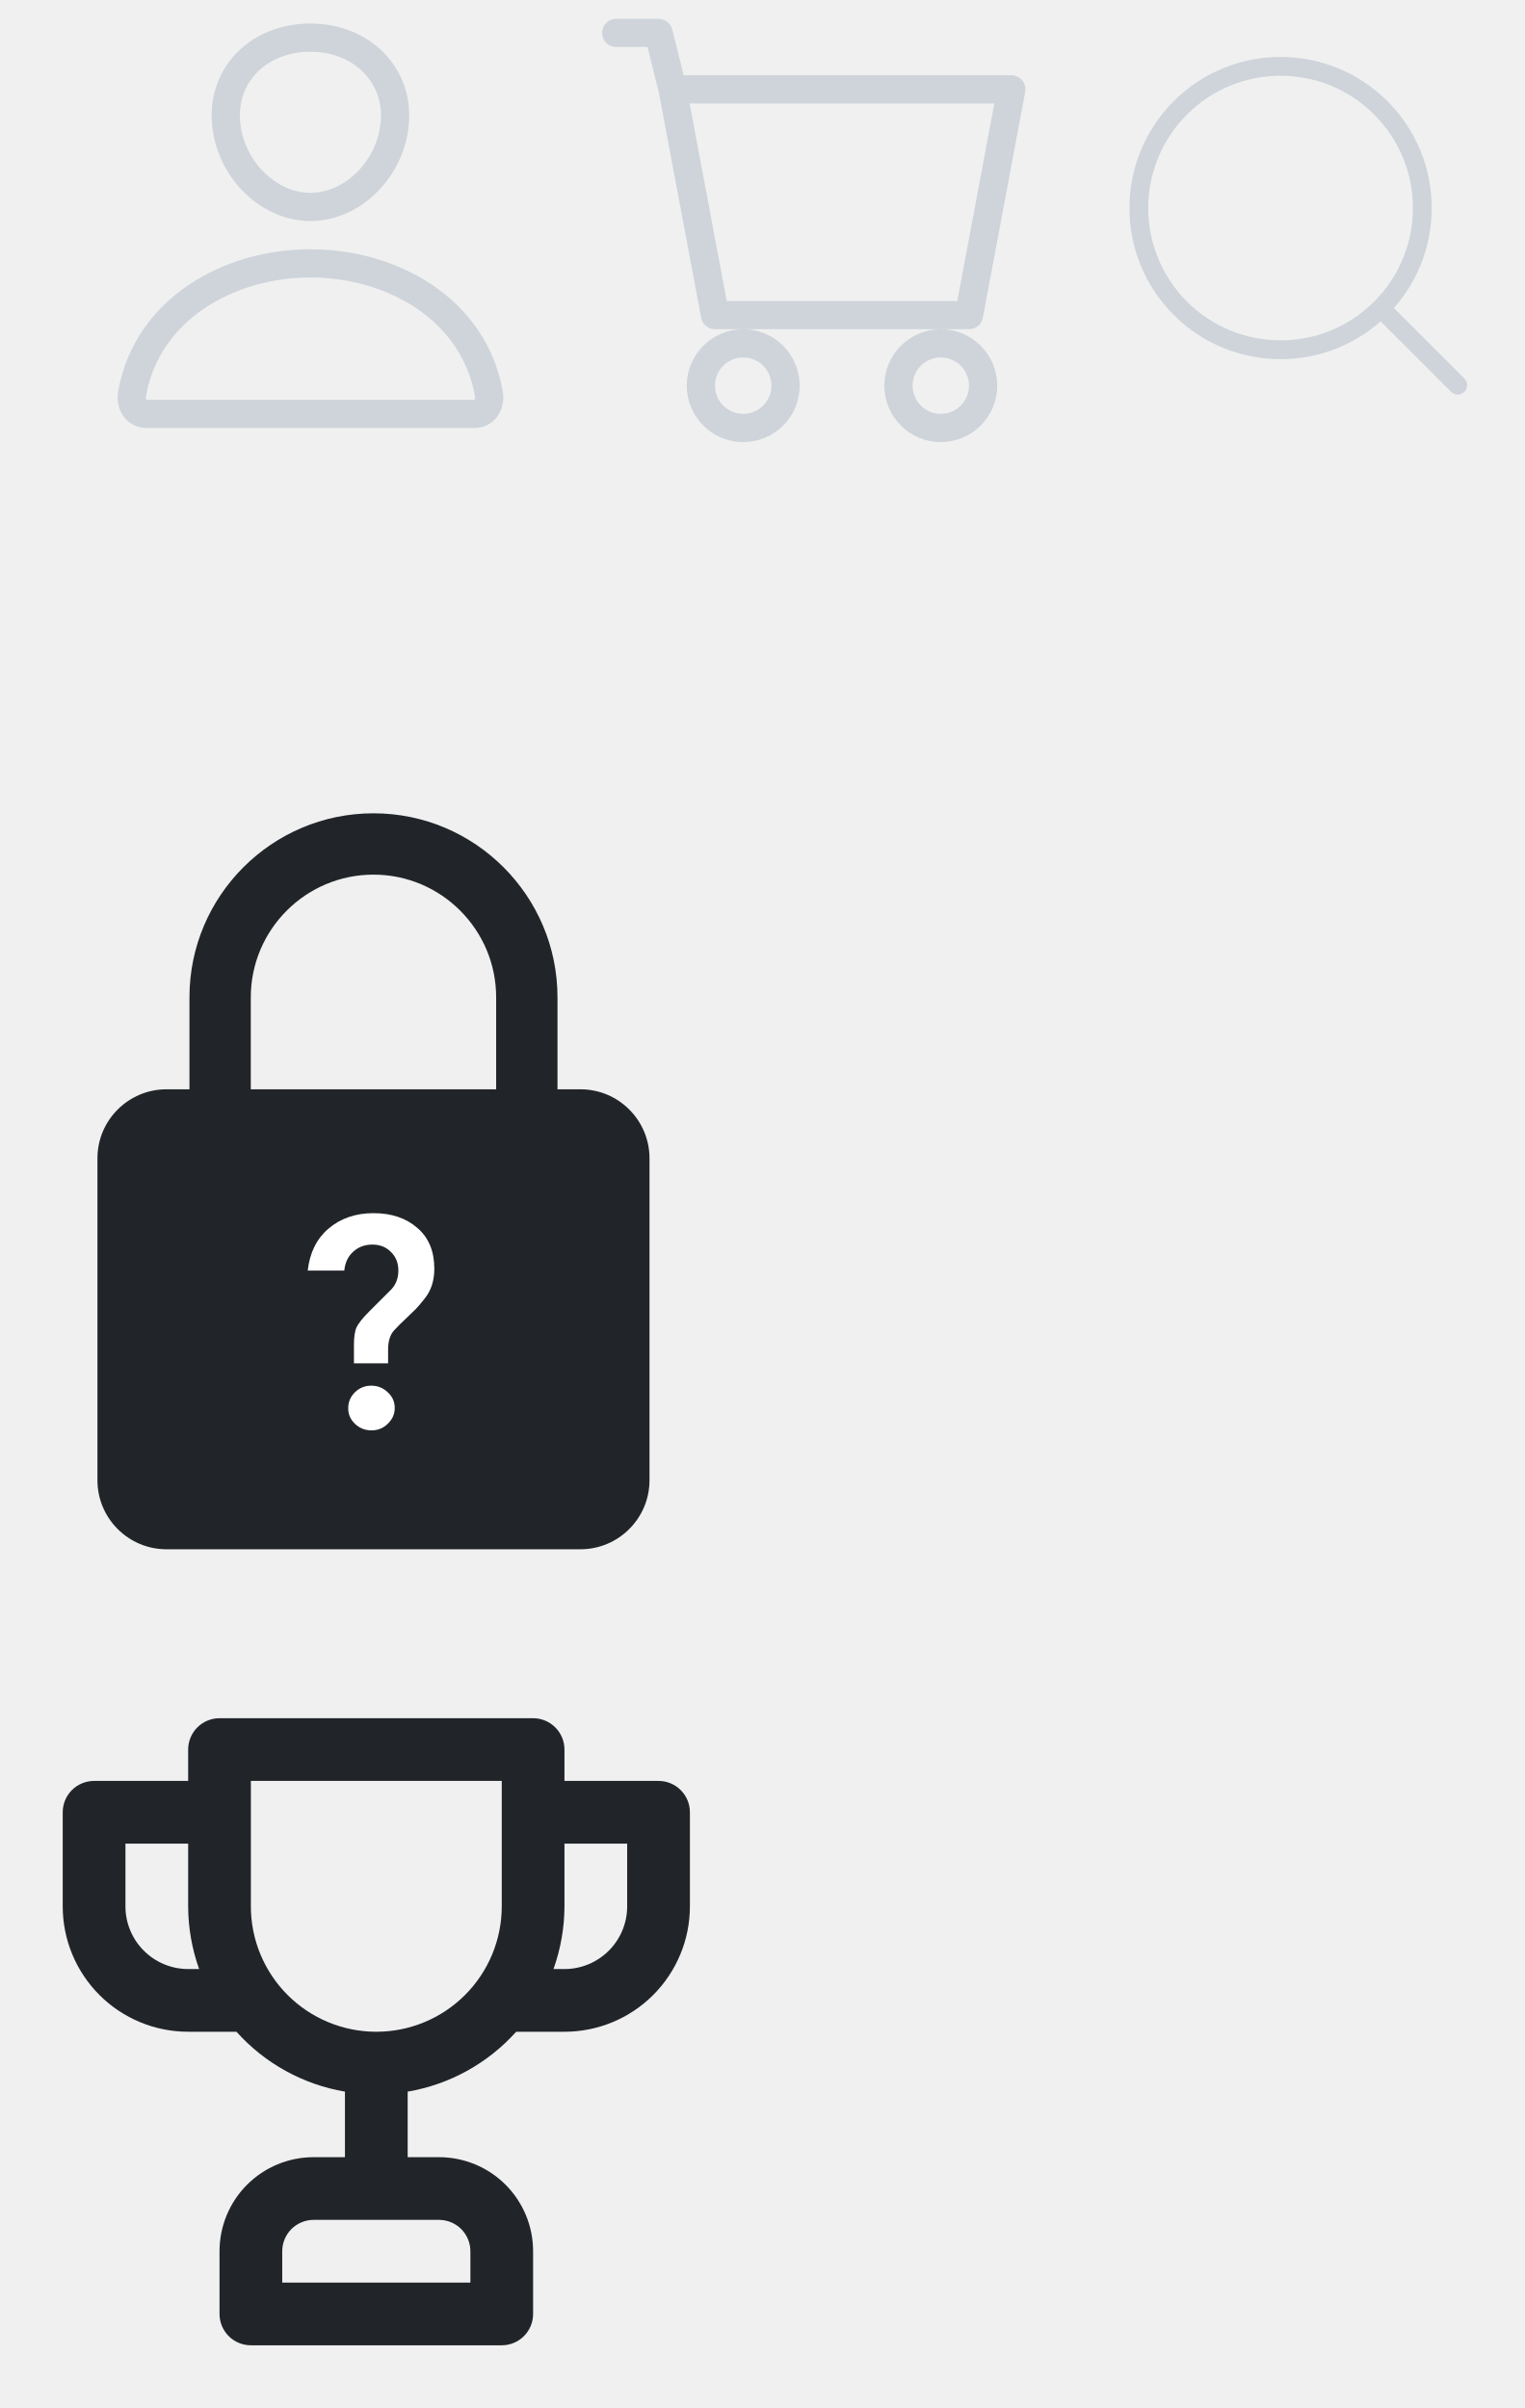
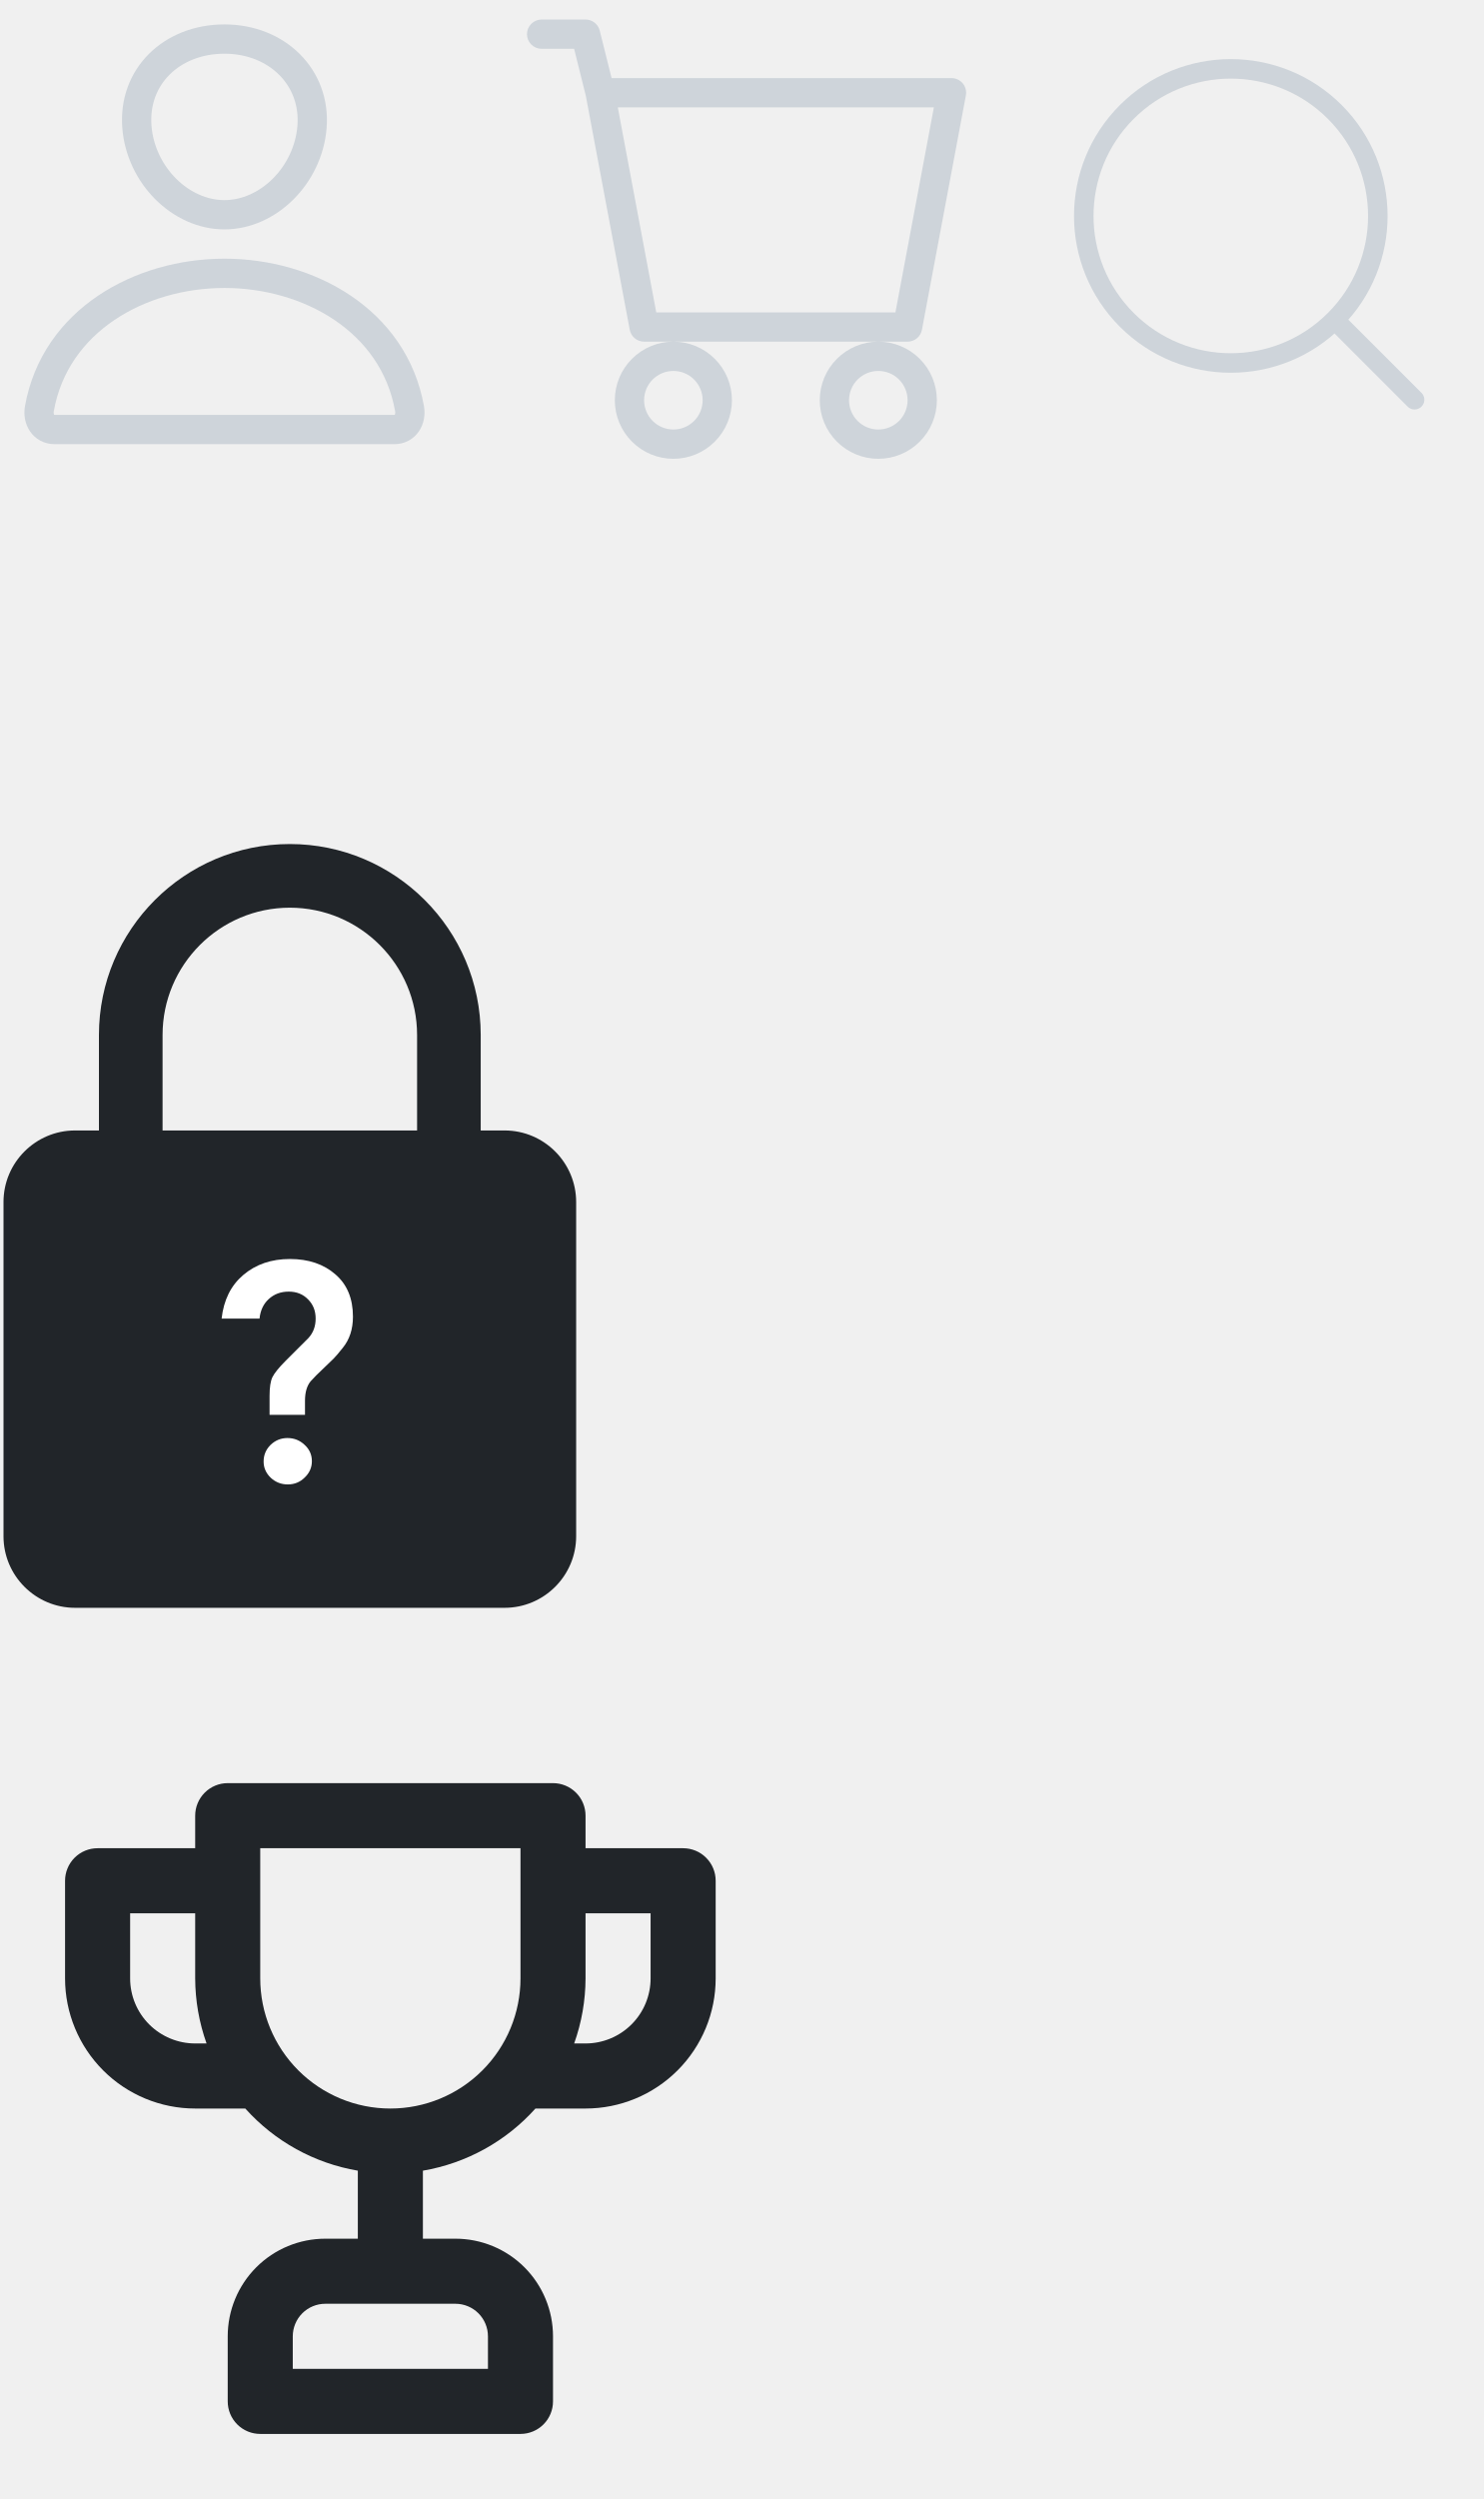
- <svg xmlns="http://www.w3.org/2000/svg" width="81" height="128" viewBox="0 0 81 128" fill="none">
-   <path d="M20.986 6.5C20.786 8.978 18.743 11 16.5 11C14.257 11 12.211 8.979 12.014 6.5C11.81 3.922 13.798 2 16.5 2C19.202 2 21.189 3.969 20.986 6.5Z" stroke="#CED4DA" stroke-width="1.5" stroke-linecap="round" stroke-linejoin="round" />
-   <path d="M16.5 14C12.195 14 7.826 16.4 7.018 20.93C6.92 21.476 7.226 22 7.792 22H25.208C25.774 22 26.079 21.476 25.982 20.93C25.173 16.4 20.804 14 16.5 14Z" stroke="#CED4DA" stroke-width="1.5" stroke-miterlimit="10" />
-   <path d="M32 1.75C32 1.551 32.079 1.36 32.22 1.22C32.36 1.079 32.551 1 32.75 1H35C35.167 1 35.33 1.056 35.462 1.159C35.593 1.262 35.687 1.406 35.727 1.569L36.335 4H53.75C53.86 4 53.969 4.024 54.069 4.071C54.168 4.118 54.256 4.186 54.327 4.271C54.397 4.356 54.448 4.455 54.475 4.562C54.503 4.668 54.507 4.78 54.486 4.888L52.236 16.888C52.204 17.06 52.113 17.215 51.979 17.327C51.844 17.439 51.675 17.5 51.5 17.5H38C37.825 17.5 37.656 17.439 37.521 17.327C37.387 17.215 37.296 17.06 37.264 16.888L35.015 4.91L34.415 2.5H32.75C32.551 2.5 32.36 2.421 32.22 2.28C32.079 2.14 32 1.949 32 1.75ZM36.653 5.5L38.623 16H50.877L52.847 5.5H36.653ZM39.5 17.5C38.704 17.5 37.941 17.816 37.379 18.379C36.816 18.941 36.5 19.704 36.5 20.5C36.5 21.296 36.816 22.059 37.379 22.621C37.941 23.184 38.704 23.5 39.5 23.5C40.296 23.5 41.059 23.184 41.621 22.621C42.184 22.059 42.5 21.296 42.5 20.5C42.5 19.704 42.184 18.941 41.621 18.379C41.059 17.816 40.296 17.5 39.5 17.5ZM50 17.5C49.204 17.5 48.441 17.816 47.879 18.379C47.316 18.941 47 19.704 47 20.5C47 21.296 47.316 22.059 47.879 22.621C48.441 23.184 49.204 23.5 50 23.5C50.796 23.5 51.559 23.184 52.121 22.621C52.684 22.059 53 21.296 53 20.5C53 19.704 52.684 18.941 52.121 18.379C51.559 17.816 50.796 17.5 50 17.5ZM39.5 19C39.898 19 40.279 19.158 40.561 19.439C40.842 19.721 41 20.102 41 20.5C41 20.898 40.842 21.279 40.561 21.561C40.279 21.842 39.898 22 39.5 22C39.102 22 38.721 21.842 38.439 21.561C38.158 21.279 38 20.898 38 20.5C38 20.102 38.158 19.721 38.439 19.439C38.721 19.158 39.102 19 39.5 19ZM50 19C50.398 19 50.779 19.158 51.061 19.439C51.342 19.721 51.5 20.102 51.5 20.5C51.5 20.898 51.342 21.279 51.061 21.561C50.779 21.842 50.398 22 50 22C49.602 22 49.221 21.842 48.939 21.561C48.658 21.279 48.5 20.898 48.5 20.5C48.5 20.102 48.658 19.721 48.939 19.439C49.221 19.158 49.602 19 50 19Z" fill="#CED4DA" />
+ <svg xmlns="http://www.w3.org/2000/svg" width="76" height="128" viewBox="0 0 76 128" fill="none">
+   <path d="M15.986 6.5C15.786 8.978 13.743 11 11.5 11C9.257 11 7.211 8.979 7.014 6.5C6.81 3.922 8.798 2 11.5 2C14.202 2 16.189 3.969 15.986 6.5Z" stroke="#CED4DA" stroke-width="1.5" stroke-linecap="round" stroke-linejoin="round" />
+   <path d="M11.5 14C7.195 14 2.826 16.4 2.018 20.93C1.92 21.476 2.226 22 2.792 22H20.208C20.774 22 21.079 21.476 20.982 20.93C20.173 16.4 15.804 14 11.5 14Z" stroke="#CED4DA" stroke-width="1.5" stroke-miterlimit="10" />
+   <path d="M27 1.75C27 1.551 27.079 1.36 27.22 1.22C27.36 1.079 27.551 1 27.75 1H30C30.167 1 30.33 1.056 30.462 1.159C30.593 1.262 30.687 1.406 30.727 1.569L31.335 4H48.75C48.86 4 48.969 4.024 49.069 4.071C49.168 4.118 49.256 4.186 49.327 4.271C49.397 4.356 49.448 4.455 49.475 4.562C49.503 4.668 49.507 4.78 49.486 4.888L47.236 16.888C47.204 17.06 47.113 17.215 46.979 17.327C46.844 17.439 46.675 17.5 46.5 17.5H33C32.825 17.5 32.656 17.439 32.521 17.327C32.387 17.215 32.296 17.06 32.264 16.888L30.015 4.91L29.415 2.5H27.75C27.551 2.5 27.36 2.421 27.22 2.28C27.079 2.14 27 1.949 27 1.75ZM31.653 5.5L33.623 16H45.877L47.847 5.5H31.653ZM34.5 17.5C33.704 17.5 32.941 17.816 32.379 18.379C31.816 18.941 31.5 19.704 31.5 20.5C31.5 21.296 31.816 22.059 32.379 22.621C32.941 23.184 33.704 23.5 34.5 23.5C35.296 23.5 36.059 23.184 36.621 22.621C37.184 22.059 37.5 21.296 37.5 20.5C37.5 19.704 37.184 18.941 36.621 18.379C36.059 17.816 35.296 17.5 34.5 17.5ZM45 17.5C44.204 17.5 43.441 17.816 42.879 18.379C42.316 18.941 42 19.704 42 20.5C42 21.296 42.316 22.059 42.879 22.621C43.441 23.184 44.204 23.5 45 23.5C45.796 23.5 46.559 23.184 47.121 22.621C47.684 22.059 48 21.296 48 20.5C48 19.704 47.684 18.941 47.121 18.379C46.559 17.816 45.796 17.5 45 17.5ZM34.5 19C34.898 19 35.279 19.158 35.561 19.439C35.842 19.721 36 20.102 36 20.5C36 20.898 35.842 21.279 35.561 21.561C35.279 21.842 34.898 22 34.5 22C34.102 22 33.721 21.842 33.439 21.561C33.158 21.279 33 20.898 33 20.5C33 20.102 33.158 19.721 33.439 19.439C33.721 19.158 34.102 19 34.5 19ZM45 19C45.398 19 45.779 19.158 46.061 19.439C46.342 19.721 46.5 20.102 46.5 20.5C46.5 20.898 46.342 21.279 46.061 21.561C45.779 21.842 45.398 22 45 22C44.602 22 44.221 21.842 43.939 21.561C43.658 21.279 43.5 20.898 43.5 20.5C43.5 20.102 43.658 19.721 43.939 19.439C44.221 19.158 44.602 19 45 19Z" fill="#CED4DA" />
  <g clip-path="url(#clip0_19_10)">
-     <path d="M30.852 57.903H29.629V53.013C29.629 47.619 25.243 43.232 19.849 43.232C14.455 43.232 10.069 47.619 10.069 53.013V57.903H8.846C6.825 57.903 5.179 59.547 5.179 61.57V78.686C5.179 80.708 6.825 82.353 8.846 82.353H30.852C32.873 82.353 34.519 80.708 34.519 78.686V61.57C34.519 59.547 32.873 57.903 30.852 57.903ZM13.329 53.013C13.329 49.417 16.253 46.492 19.849 46.492C23.445 46.492 26.369 49.417 26.369 53.013V57.903H13.329V53.013Z" fill="#212529" />
-     <path d="M20.626 72.468H18.811V71.489C18.811 71.061 18.86 70.745 18.956 70.541C19.063 70.327 19.288 70.049 19.63 69.706L20.803 68.534C21.049 68.266 21.172 67.935 21.172 67.538C21.172 67.142 21.044 66.816 20.787 66.559C20.53 66.291 20.198 66.157 19.791 66.157C19.384 66.157 19.041 66.286 18.763 66.543C18.496 66.789 18.34 67.121 18.297 67.538H16.355C16.462 66.586 16.831 65.842 17.462 65.306C18.105 64.76 18.902 64.487 19.855 64.487C20.808 64.487 21.584 64.75 22.184 65.274C22.783 65.788 23.083 66.511 23.083 67.442C23.083 68.085 22.906 68.62 22.553 69.048C22.349 69.305 22.194 69.487 22.087 69.594C21.98 69.701 21.836 69.84 21.654 70.011C21.482 70.172 21.332 70.317 21.204 70.445C21.086 70.563 20.99 70.665 20.915 70.75C20.722 70.986 20.626 71.317 20.626 71.746V72.468ZM19.743 76.033C19.411 76.033 19.122 75.921 18.876 75.696C18.629 75.461 18.506 75.182 18.506 74.861C18.506 74.529 18.624 74.246 18.86 74.01C19.106 73.774 19.395 73.657 19.727 73.657C20.069 73.657 20.364 73.774 20.61 74.01C20.856 74.235 20.979 74.513 20.979 74.845C20.979 75.166 20.856 75.445 20.61 75.68C20.374 75.915 20.085 76.033 19.743 76.033Z" fill="white" />
+     <path d="M25.852 57.903H24.629V53.013C24.629 47.619 20.243 43.232 14.849 43.232C9.455 43.232 5.069 47.619 5.069 53.013V57.903H3.846C1.825 57.903 0.179 59.547 0.179 61.57V78.686C0.179 80.708 1.825 82.353 3.846 82.353H25.852C27.873 82.353 29.519 80.708 29.519 78.686V61.57C29.519 59.547 27.873 57.903 25.852 57.903ZM8.329 53.013C8.329 49.417 11.253 46.492 14.849 46.492C18.445 46.492 21.369 49.417 21.369 53.013V57.903H8.329V53.013Z" fill="#212529" />
+     <path d="M15.626 72.468H13.811V71.489C13.811 71.061 13.86 70.745 13.956 70.541C14.063 70.327 14.288 70.049 14.63 69.706L15.803 68.534C16.049 68.266 16.172 67.935 16.172 67.538C16.172 67.142 16.044 66.816 15.787 66.559C15.53 66.291 15.198 66.157 14.791 66.157C14.384 66.157 14.041 66.286 13.763 66.543C13.496 66.789 13.34 67.121 13.297 67.538H11.354C11.461 66.586 11.831 65.842 12.463 65.306C13.105 64.76 13.902 64.487 14.855 64.487C15.808 64.487 16.584 64.75 17.184 65.274C17.783 65.788 18.083 66.511 18.083 67.442C18.083 68.085 17.906 68.62 17.553 69.048C17.349 69.305 17.194 69.487 17.087 69.594C16.98 69.701 16.836 69.84 16.654 70.011C16.482 70.172 16.332 70.317 16.204 70.445C16.086 70.563 15.99 70.665 15.915 70.75C15.722 70.986 15.626 71.317 15.626 71.746V72.468ZM14.743 76.033C14.411 76.033 14.122 75.921 13.876 75.696C13.629 75.461 13.506 75.182 13.506 74.861C13.506 74.529 13.624 74.246 13.86 74.01C14.106 73.774 14.395 73.657 14.727 73.657C15.069 73.657 15.364 73.774 15.61 74.01C15.856 74.235 15.979 74.513 15.979 74.845C15.979 75.166 15.856 75.445 15.61 75.68C15.374 75.915 15.085 76.033 14.743 76.033Z" fill="white" />
  </g>
-   <path d="M73.386 16.386L77.474 20.474M73.386 16.386C70.444 19.328 65.674 19.328 62.733 16.386C59.791 13.444 59.791 8.675 62.733 5.733C65.674 2.791 70.444 2.791 73.386 5.733C76.328 8.675 76.328 13.444 73.386 16.386Z" stroke="#CED4DA" stroke-linecap="round" stroke-linejoin="round" />
+   <path d="M68.386 16.386L72.474 20.474M68.386 16.386C65.444 19.328 60.675 19.328 57.733 16.386C54.791 13.444 54.791 8.675 57.733 5.733C60.675 2.791 65.444 2.791 68.386 5.733C71.328 8.675 71.328 13.444 68.386 16.386Z" stroke="#CED4DA" stroke-linecap="round" stroke-linejoin="round" />
  <path d="M35 94.667H30V93C30 92.558 29.824 92.134 29.512 91.822C29.199 91.509 28.775 91.333 28.333 91.333H11.667C11.225 91.333 10.801 91.509 10.488 91.822C10.176 92.134 10 92.558 10 93V94.667H5C4.558 94.667 4.134 94.842 3.821 95.155C3.509 95.467 3.333 95.891 3.333 96.333V101.333C3.333 103.101 4.036 104.797 5.286 106.047C6.536 107.298 8.232 108 10 108H12.567C14.074 109.682 16.107 110.804 18.333 111.183V114.667H16.667C15.341 114.667 14.069 115.193 13.131 116.131C12.194 117.069 11.667 118.341 11.667 119.667V123C11.667 123.442 11.842 123.866 12.155 124.179C12.467 124.491 12.891 124.667 13.333 124.667H26.667C27.109 124.667 27.533 124.491 27.845 124.179C28.158 123.866 28.333 123.442 28.333 123V119.667C28.333 118.341 27.806 117.069 26.869 116.131C25.931 115.193 24.659 114.667 23.333 114.667H21.667V111.183C23.893 110.804 25.926 109.682 27.433 108H30C31.768 108 33.464 107.298 34.714 106.047C35.964 104.797 36.667 103.101 36.667 101.333V96.333C36.667 95.891 36.491 95.467 36.178 95.155C35.866 94.842 35.442 94.667 35 94.667ZM10 104.667C9.116 104.667 8.268 104.315 7.643 103.69C7.018 103.065 6.667 102.217 6.667 101.333V98H10V101.333C10.004 102.47 10.201 103.597 10.583 104.667H10ZM23.333 118C23.775 118 24.199 118.176 24.512 118.488C24.824 118.801 25 119.225 25 119.667V121.333H15V119.667C15 119.225 15.176 118.801 15.488 118.488C15.801 118.176 16.225 118 16.667 118H23.333ZM26.667 101.333C26.667 103.101 25.964 104.797 24.714 106.047C23.464 107.298 21.768 108 20 108C18.232 108 16.536 107.298 15.286 106.047C14.036 104.797 13.333 103.101 13.333 101.333V94.667H26.667V101.333ZM33.333 101.333C33.333 102.217 32.982 103.065 32.357 103.69C31.732 104.315 30.884 104.667 30 104.667H29.417C29.799 103.597 29.996 102.47 30 101.333V98H33.333V101.333Z" fill="#212529" />
  <defs>
    <clipPath id="clip0_19_10">
-       <rect width="30" height="40" fill="white" transform="translate(5 43)" />
+       <rect width="30" height="40" fill="white" transform="translate(0 43)" />
    </clipPath>
  </defs>
</svg>
